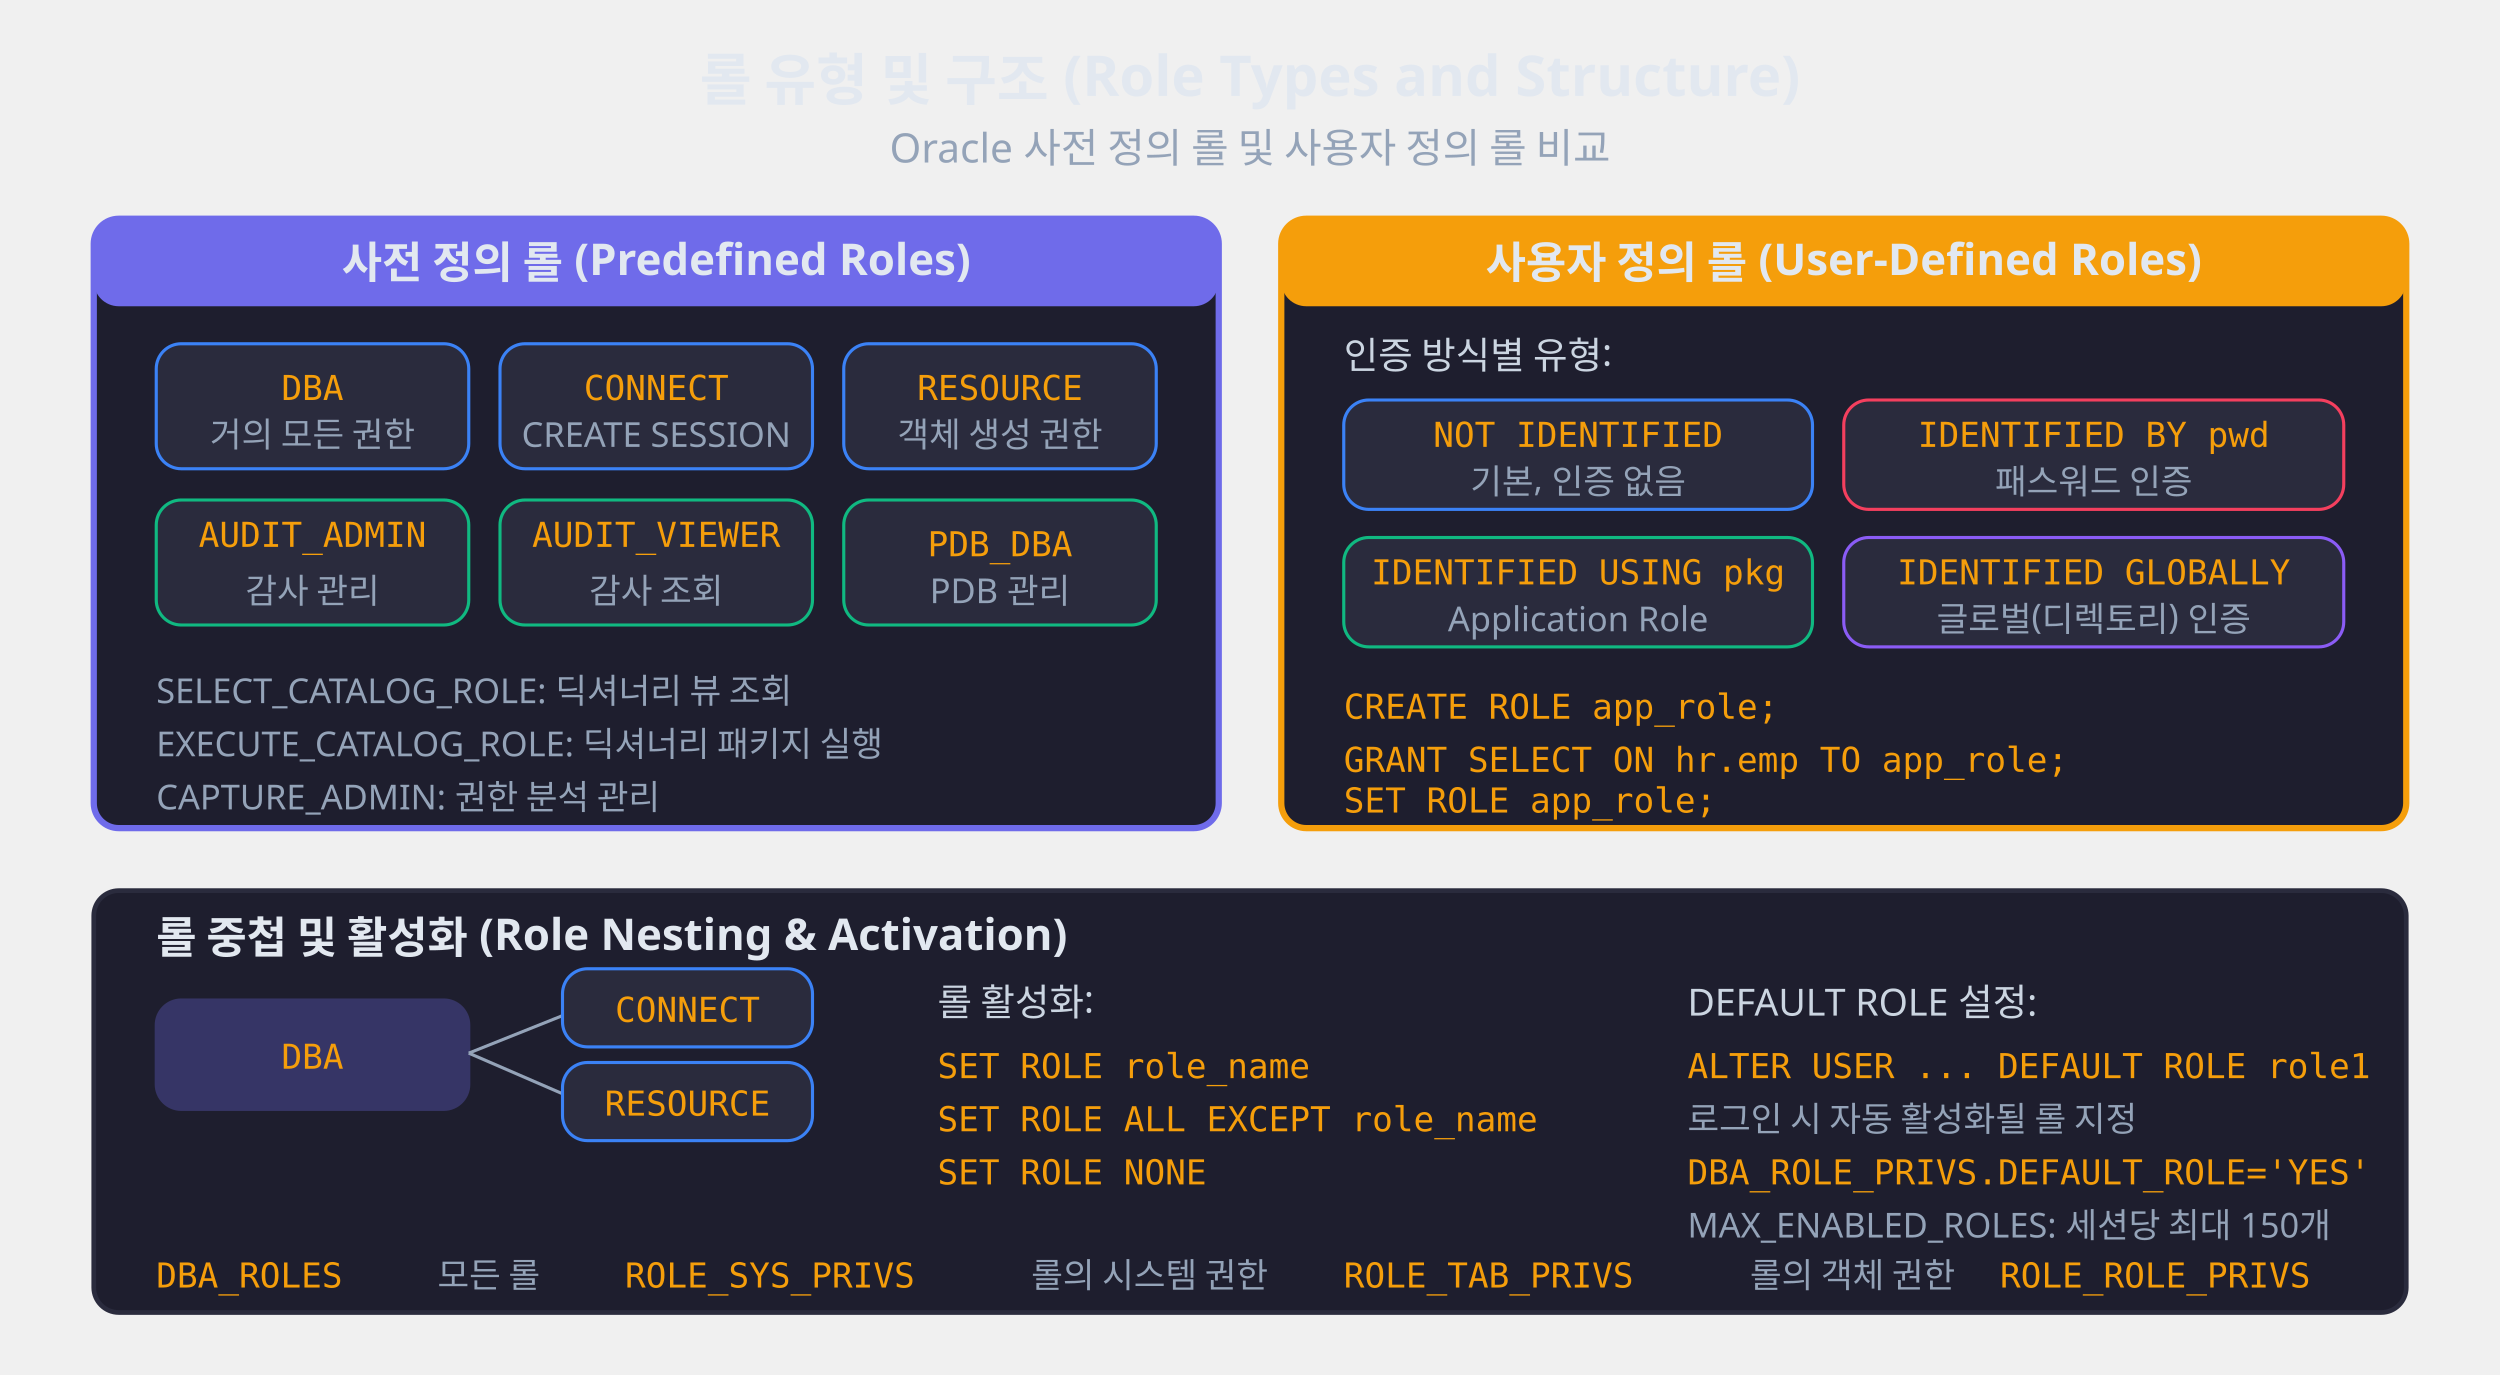
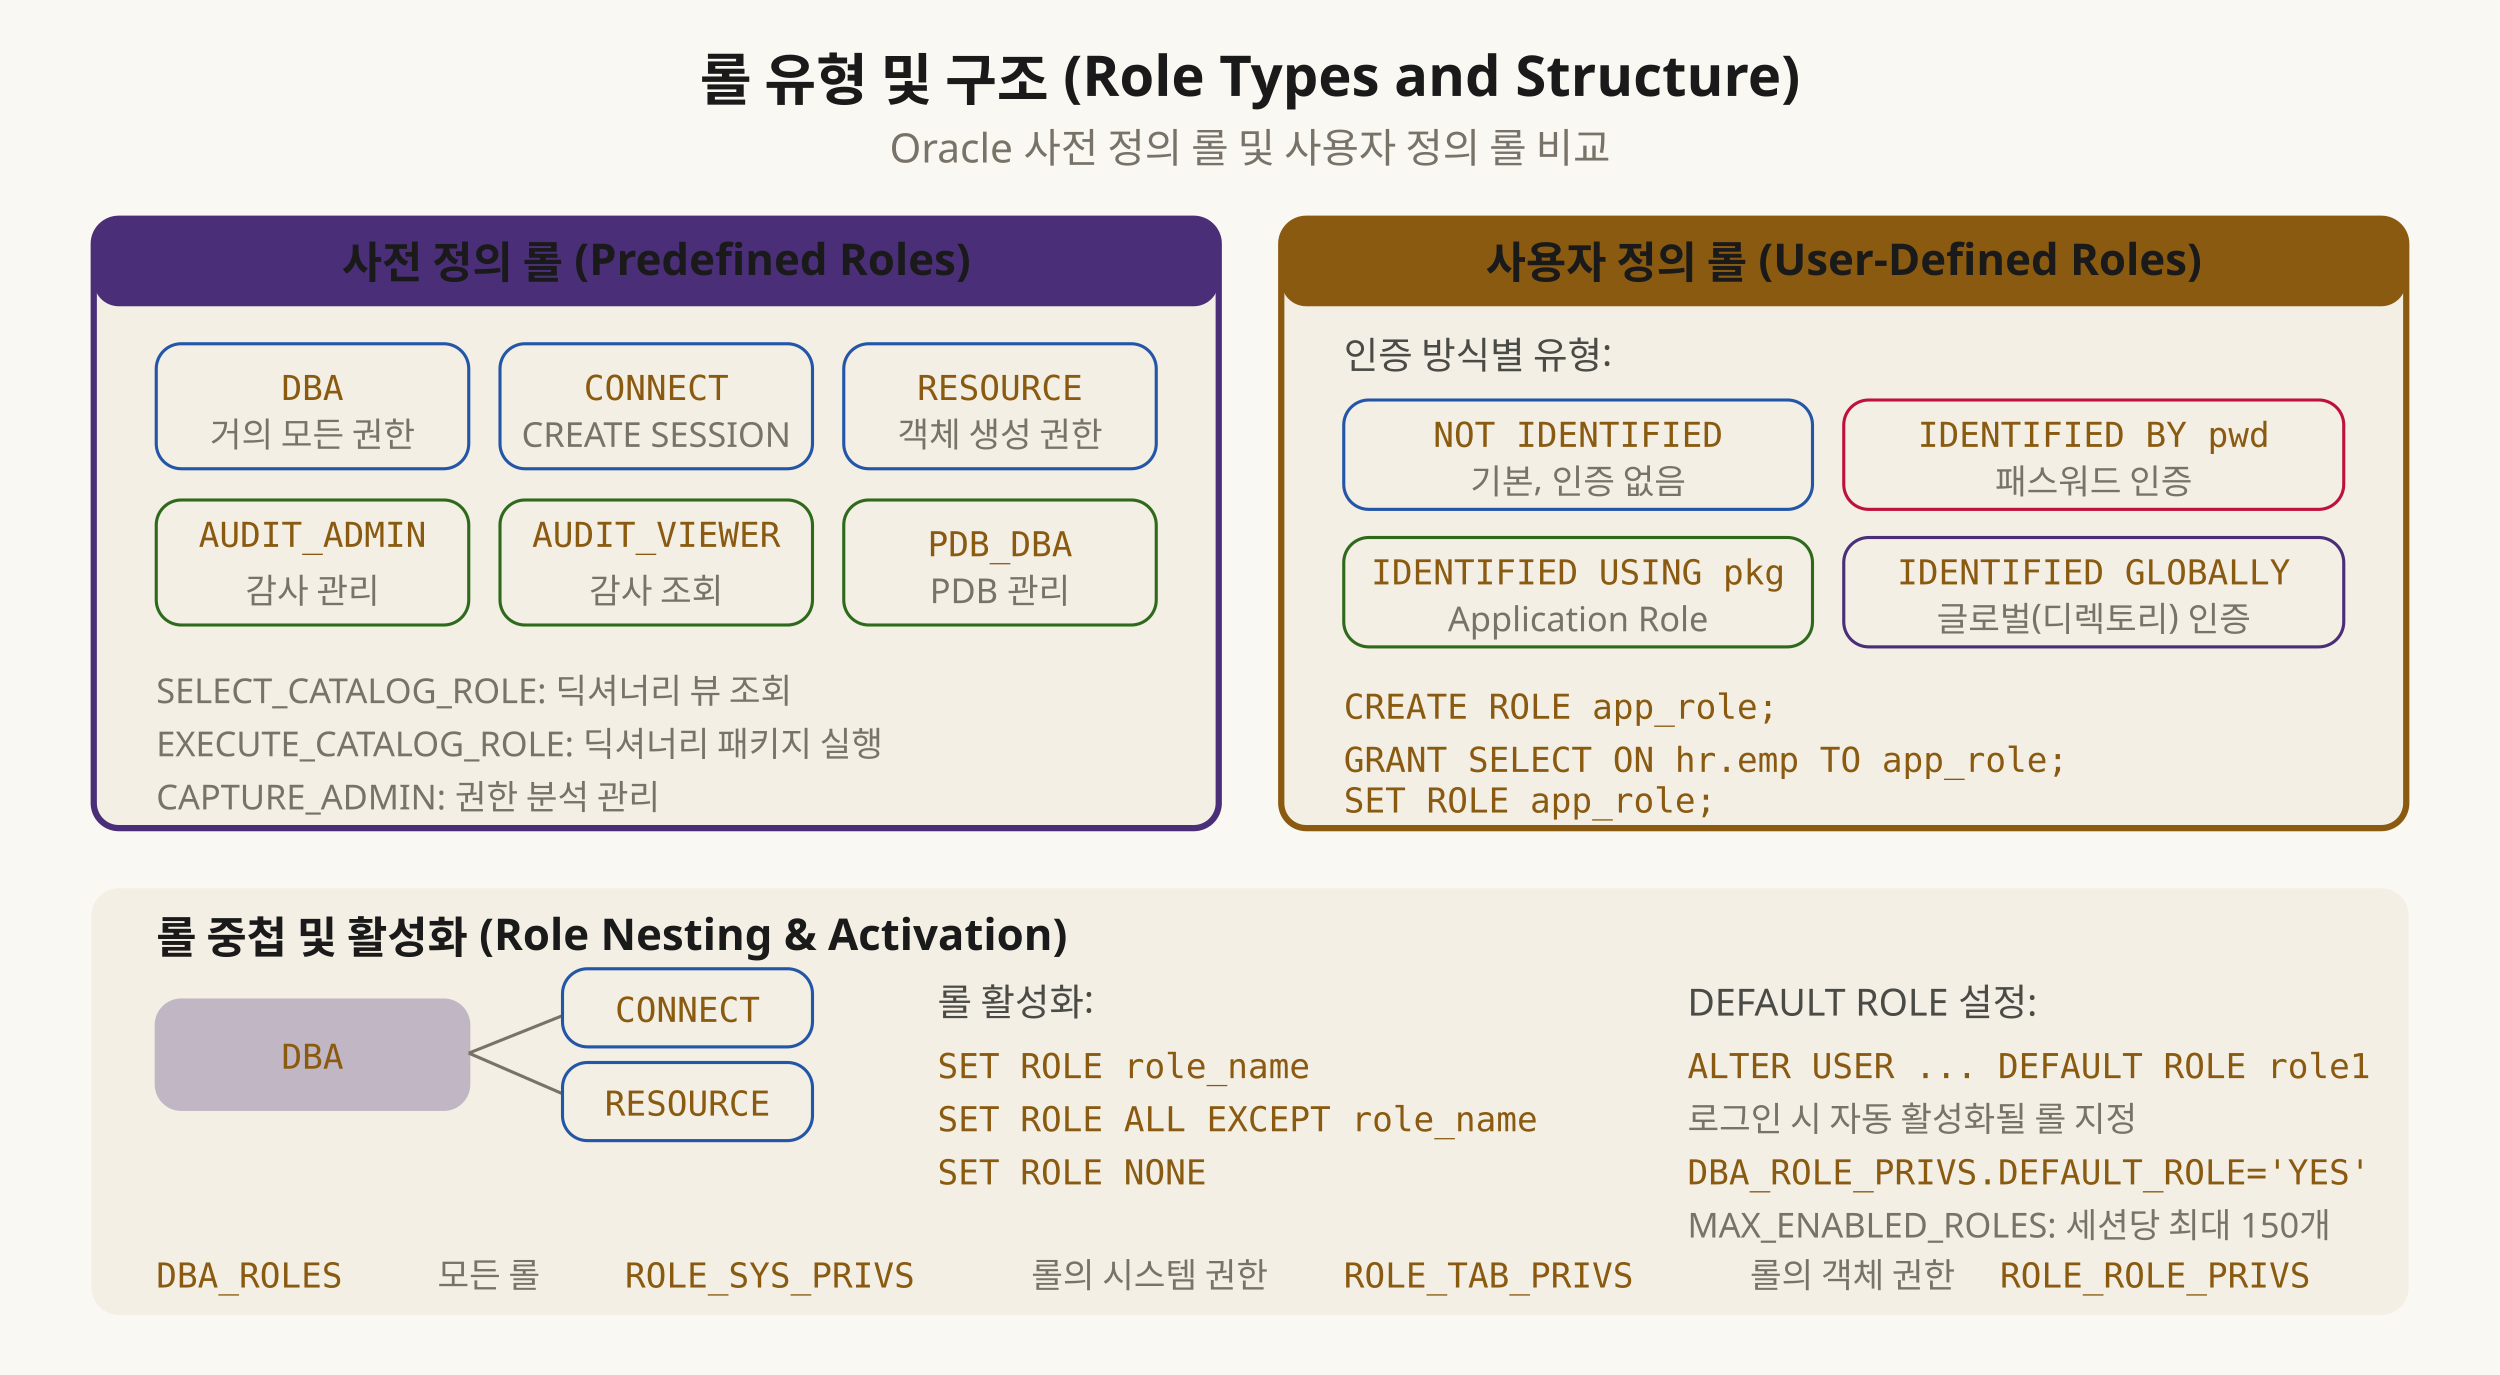
<svg xmlns="http://www.w3.org/2000/svg" viewBox="0 0 800 440">
+   <rect x="0" y="0" width="100%" height="100%" fill="#faf8f3" />
  <style>
-     text { font-family: 'Pretendard', 'Segoe UI', sans-serif; fill: #E2E8F0; }
+     text { font-family: 'Pretendard', 'Segoe UI', sans-serif; fill: #1a1a1a; }
    .title { font-size: 18px; font-weight: 700; }
-     .subtitle { font-size: 13px; fill: #94A3B8; }
+     .subtitle { font-size: 13px; fill: #787368; }
    .label { font-size: 14px; font-weight: 600; }
-     .sublabel { font-size: 12px; fill: #CBD5E1; }
-     .code { font-family: 'Consolas', monospace; font-size: 11px; fill: #F59E0B; }
-     .small { font-size: 11px; fill: #94A3B8; }
+     .sublabel { font-size: 12px; fill: #4a4a46; }
+     .code { font-family: 'Consolas', monospace; font-size: 11px; fill: #8a5a10; }
+     .small { font-size: 11px; fill: #787368; }
    .box { rx: 8; ry: 8; }
  </style>
  <text x="400" y="32" class="title" text-anchor="middle">롤 유형 및 구조 (Role Types and Structure)</text>
  <text x="400" y="52" class="subtitle" text-anchor="middle">Oracle 사전 정의 롤 및 사용자 정의 롤 비교</text>
-   <rect x="30" y="70" width="360" height="195" class="box" fill="#1E1E2E" stroke="#6F6BEA" stroke-width="2" />
-   <rect x="30" y="70" width="360" height="28" rx="8" ry="8" fill="#6F6BEA" />
-   <text x="210" y="89" class="label" text-anchor="middle" fill="#FFF">사전 정의 롤 (Predefined Roles)</text>
-   <rect x="50" y="110" width="100" height="40" class="box" fill="#2A2B3D" stroke="#3B82F6" stroke-width="1" />
+   <rect x="30" y="70" width="360" height="195" class="box" fill="#f3efe4" stroke="#4a2e78" stroke-width="2" />
+   <rect x="30" y="70" width="360" height="28" rx="8" ry="8" fill="#4a2e78" />
+   <text x="210" y="89" class="label" text-anchor="middle" fill="#1a1a1a">사전 정의 롤 (Predefined Roles)</text>
+   <rect x="50" y="110" width="100" height="40" class="box" fill="#f3efe4" stroke="#2456a8" stroke-width="1" />
  <text x="100" y="128" class="code" text-anchor="middle">DBA</text>
  <text x="100" y="143" class="small" text-anchor="middle">거의 모든 권한</text>
-   <rect x="160" y="110" width="100" height="40" class="box" fill="#2A2B3D" stroke="#3B82F6" stroke-width="1" />
+   <rect x="160" y="110" width="100" height="40" class="box" fill="#f3efe4" stroke="#2456a8" stroke-width="1" />
  <text x="210" y="128" class="code" text-anchor="middle">CONNECT</text>
  <text x="210" y="143" class="small" text-anchor="middle">CREATE SESSION</text>
-   <rect x="270" y="110" width="100" height="40" class="box" fill="#2A2B3D" stroke="#3B82F6" stroke-width="1" />
+   <rect x="270" y="110" width="100" height="40" class="box" fill="#f3efe4" stroke="#2456a8" stroke-width="1" />
  <text x="320" y="128" class="code" text-anchor="middle">RESOURCE</text>
  <text x="320" y="143" class="small" text-anchor="middle">객체 생성 권한</text>
-   <rect x="50" y="160" width="100" height="40" class="box" fill="#2A2B3D" stroke="#10B981" stroke-width="1" />
+   <rect x="50" y="160" width="100" height="40" class="box" fill="#f3efe4" stroke="#2f6a1c" stroke-width="1" />
  <text x="100" y="175" class="code" text-anchor="middle">AUDIT_ADMIN</text>
  <text x="100" y="193" class="small" text-anchor="middle">감사 관리</text>
-   <rect x="160" y="160" width="100" height="40" class="box" fill="#2A2B3D" stroke="#10B981" stroke-width="1" />
+   <rect x="160" y="160" width="100" height="40" class="box" fill="#f3efe4" stroke="#2f6a1c" stroke-width="1" />
  <text x="210" y="175" class="code" text-anchor="middle">AUDIT_VIEWER</text>
  <text x="210" y="193" class="small" text-anchor="middle">감사 조회</text>
-   <rect x="270" y="160" width="100" height="40" class="box" fill="#2A2B3D" stroke="#10B981" stroke-width="1" />
+   <rect x="270" y="160" width="100" height="40" class="box" fill="#f3efe4" stroke="#2f6a1c" stroke-width="1" />
  <text x="320" y="178" class="code" text-anchor="middle">PDB_DBA</text>
  <text x="320" y="193" class="small" text-anchor="middle">PDB 관리</text>
  <text x="50" y="225" class="small">SELECT_CATALOG_ROLE: 딕셔너리 뷰 조회</text>
  <text x="50" y="242" class="small">EXECUTE_CATALOG_ROLE: 딕셔너리 패키지 실행</text>
  <text x="50" y="259" class="small">CAPTURE_ADMIN: 권한 분석 관리</text>
-   <rect x="410" y="70" width="360" height="195" class="box" fill="#1E1E2E" stroke="#F59E0B" stroke-width="2" />
-   <rect x="410" y="70" width="360" height="28" rx="8" ry="8" fill="#F59E0B" />
-   <text x="590" y="89" class="label" text-anchor="middle" fill="#1E1E2E">사용자 정의 롤 (User-Defined Roles)</text>
+   <rect x="410" y="70" width="360" height="195" class="box" fill="#f3efe4" stroke="#8a5a10" stroke-width="2" />
+   <rect x="410" y="70" width="360" height="28" rx="8" ry="8" fill="#8a5a10" />
+   <text x="590" y="89" class="label" text-anchor="middle" fill="#1a1a1a">사용자 정의 롤 (User-Defined Roles)</text>
  <text x="430" y="118" class="sublabel">인증 방식별 유형:</text>
-   <rect x="430" y="128" width="150" height="35" class="box" fill="#2A2B3D" stroke="#3B82F6" stroke-width="1" />
+   <rect x="430" y="128" width="150" height="35" class="box" fill="#f3efe4" stroke="#2456a8" stroke-width="1" />
  <text x="505" y="143" class="code" text-anchor="middle">NOT IDENTIFIED</text>
  <text x="505" y="158" class="small" text-anchor="middle">기본, 인증 없음</text>
-   <rect x="590" y="128" width="160" height="35" class="box" fill="#2A2B3D" stroke="#F43F5E" stroke-width="1" />
+   <rect x="590" y="128" width="160" height="35" class="box" fill="#f3efe4" stroke="#be123c" stroke-width="1" />
  <text x="670" y="143" class="code" text-anchor="middle">IDENTIFIED BY pwd</text>
  <text x="670" y="158" class="small" text-anchor="middle">패스워드 인증</text>
-   <rect x="430" y="172" width="150" height="35" class="box" fill="#2A2B3D" stroke="#10B981" stroke-width="1" />
+   <rect x="430" y="172" width="150" height="35" class="box" fill="#f3efe4" stroke="#2f6a1c" stroke-width="1" />
  <text x="505" y="187" class="code" text-anchor="middle">IDENTIFIED USING pkg</text>
  <text x="505" y="202" class="small" text-anchor="middle">Application Role</text>
-   <rect x="590" y="172" width="160" height="35" class="box" fill="#2A2B3D" stroke="#8B5CF6" stroke-width="1" />
+   <rect x="590" y="172" width="160" height="35" class="box" fill="#f3efe4" stroke="#4a2e78" stroke-width="1" />
  <text x="670" y="187" class="code" text-anchor="middle">IDENTIFIED GLOBALLY</text>
  <text x="670" y="202" class="small" text-anchor="middle">글로벌(디렉토리) 인증</text>
  <text x="430" y="230" class="code">CREATE ROLE app_role;</text>
  <text x="430" y="247" class="code">GRANT SELECT ON hr.emp TO app_role;</text>
  <text x="430" y="260" class="code">SET ROLE app_role;</text>
-   <rect x="30" y="285" width="740" height="135" class="box" fill="#1E1E2E" stroke="#2A2B3D" stroke-width="1.5" />
+   <rect x="30" y="285" width="740" height="135" class="box" fill="#f3efe4" stroke="#f3efe4" stroke-width="1.5" />
  <text x="50" y="305" class="label">롤 중첩 및 활성화 (Role Nesting &amp; Activation)</text>
-   <rect x="50" y="320" width="100" height="35" class="box" fill="#6F6BEA" opacity="0.3" stroke="#6F6BEA" stroke-width="1" />
+   <rect x="50" y="320" width="100" height="35" class="box" fill="#4a2e78" opacity="0.3" stroke="#4a2e78" stroke-width="1" />
  <text x="100" y="342" class="code" text-anchor="middle">DBA</text>
-   <line x1="150" y1="337" x2="180" y2="325" stroke="#94A3B8" stroke-width="1" />
-   <line x1="150" y1="337" x2="180" y2="350" stroke="#94A3B8" stroke-width="1" />
-   <rect x="180" y="310" width="80" height="25" class="box" fill="#2A2B3D" stroke="#3B82F6" stroke-width="1" />
+   <line x1="150" y1="337" x2="180" y2="325" stroke="#787368" stroke-width="1" />
+   <line x1="150" y1="337" x2="180" y2="350" stroke="#787368" stroke-width="1" />
+   <rect x="180" y="310" width="80" height="25" class="box" fill="#f3efe4" stroke="#2456a8" stroke-width="1" />
  <text x="220" y="327" class="code" text-anchor="middle">CONNECT</text>
-   <rect x="180" y="340" width="80" height="25" class="box" fill="#2A2B3D" stroke="#3B82F6" stroke-width="1" />
+   <rect x="180" y="340" width="80" height="25" class="box" fill="#f3efe4" stroke="#2456a8" stroke-width="1" />
  <text x="220" y="357" class="code" text-anchor="middle">RESOURCE</text>
  <text x="300" y="325" class="sublabel">롤 활성화:</text>
  <text x="300" y="345" class="code">SET ROLE role_name</text>
  <text x="300" y="362" class="code">SET ROLE ALL EXCEPT role_name</text>
  <text x="300" y="379" class="code">SET ROLE NONE</text>
  <text x="540" y="325" class="sublabel">DEFAULT ROLE 설정:</text>
  <text x="540" y="345" class="code">ALTER USER ... DEFAULT ROLE role1</text>
  <text x="540" y="362" class="small">로그인 시 자동 활성화될 롤 지정</text>
  <text x="540" y="379" class="code">DBA_ROLE_PRIVS.DEFAULT_ROLE='YES'</text>
  <text x="540" y="396" class="small">MAX_ENABLED_ROLES: 세션당 최대 150개</text>
  <text x="50" y="412" class="code">DBA_ROLES</text>
  <text x="140" y="412" class="small">모든 롤</text>
  <text x="200" y="412" class="code">ROLE_SYS_PRIVS</text>
  <text x="330" y="412" class="small">롤의 시스템 권한</text>
  <text x="430" y="412" class="code">ROLE_TAB_PRIVS</text>
  <text x="560" y="412" class="small">롤의 객체 권한</text>
  <text x="640" y="412" class="code">ROLE_ROLE_PRIVS</text>
</svg>
